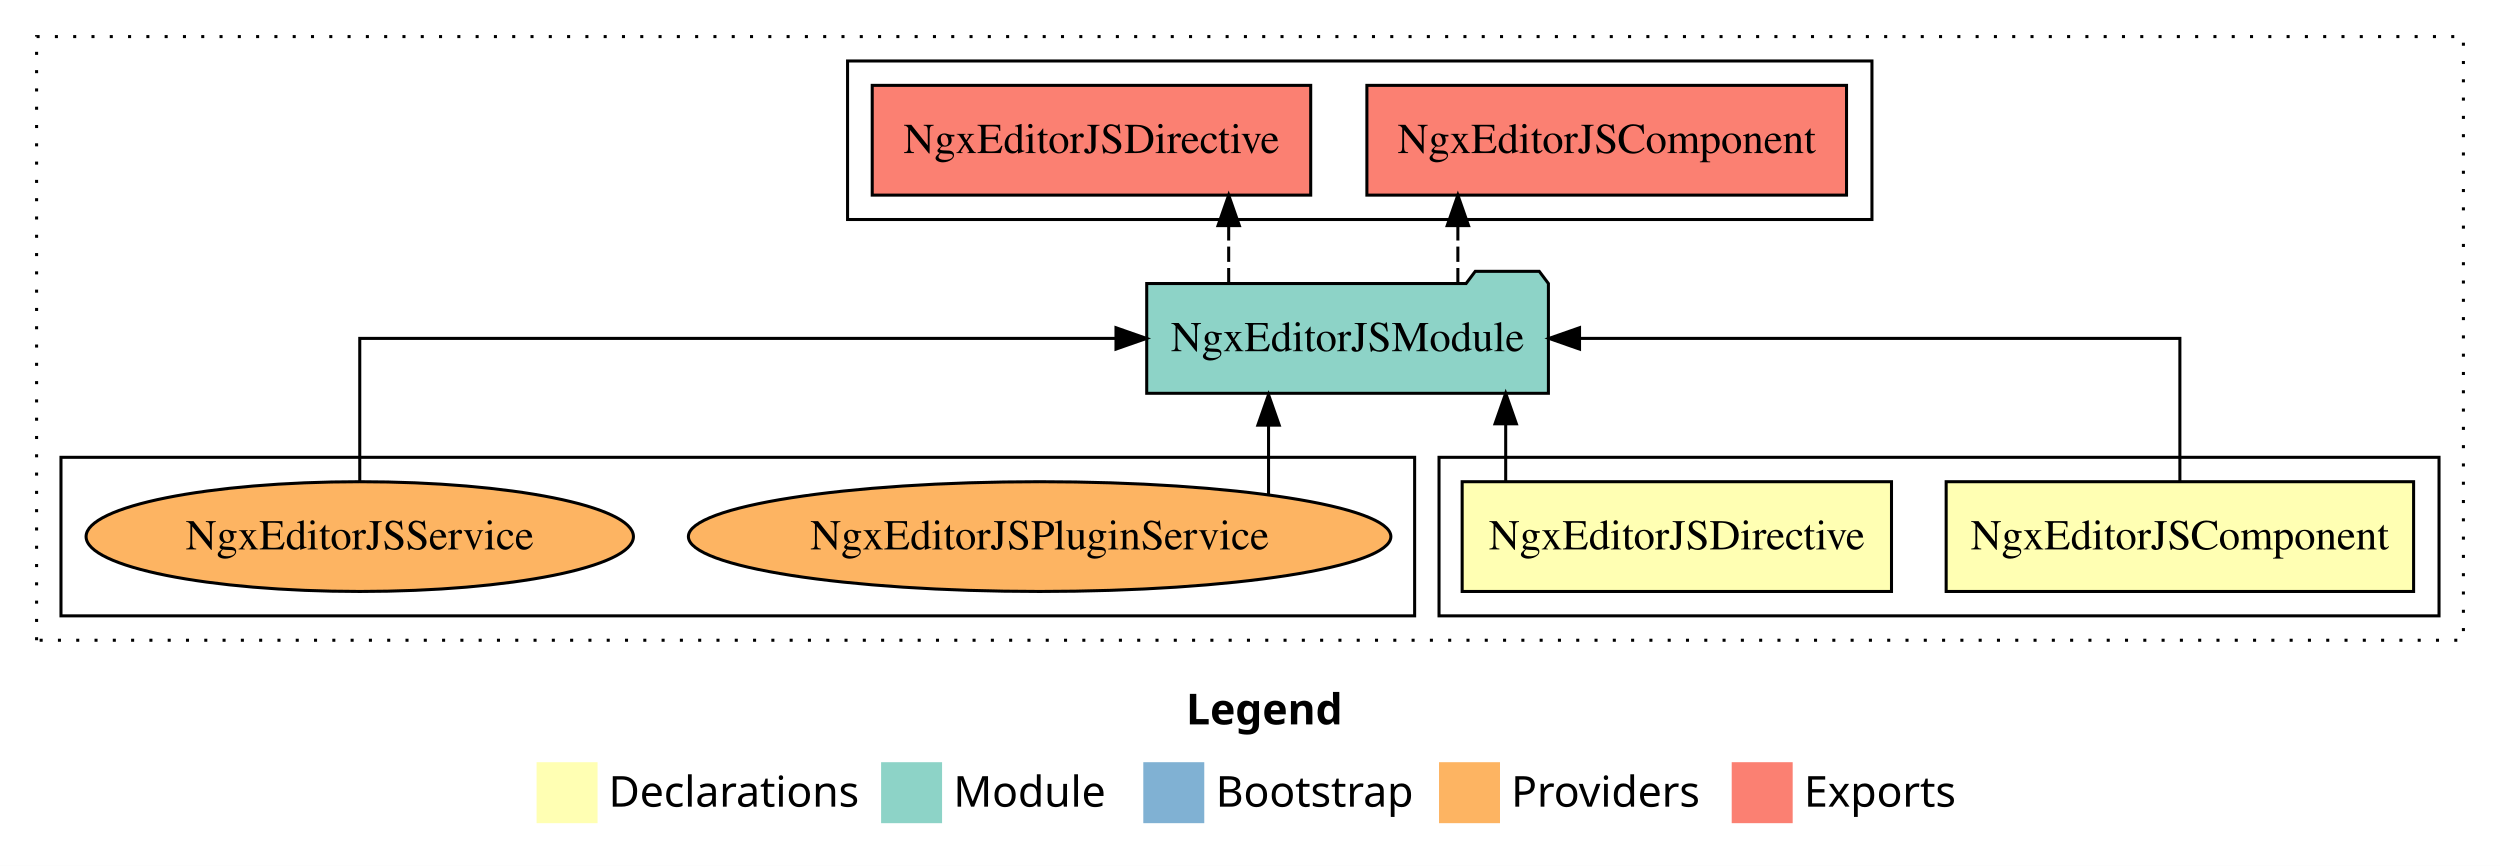
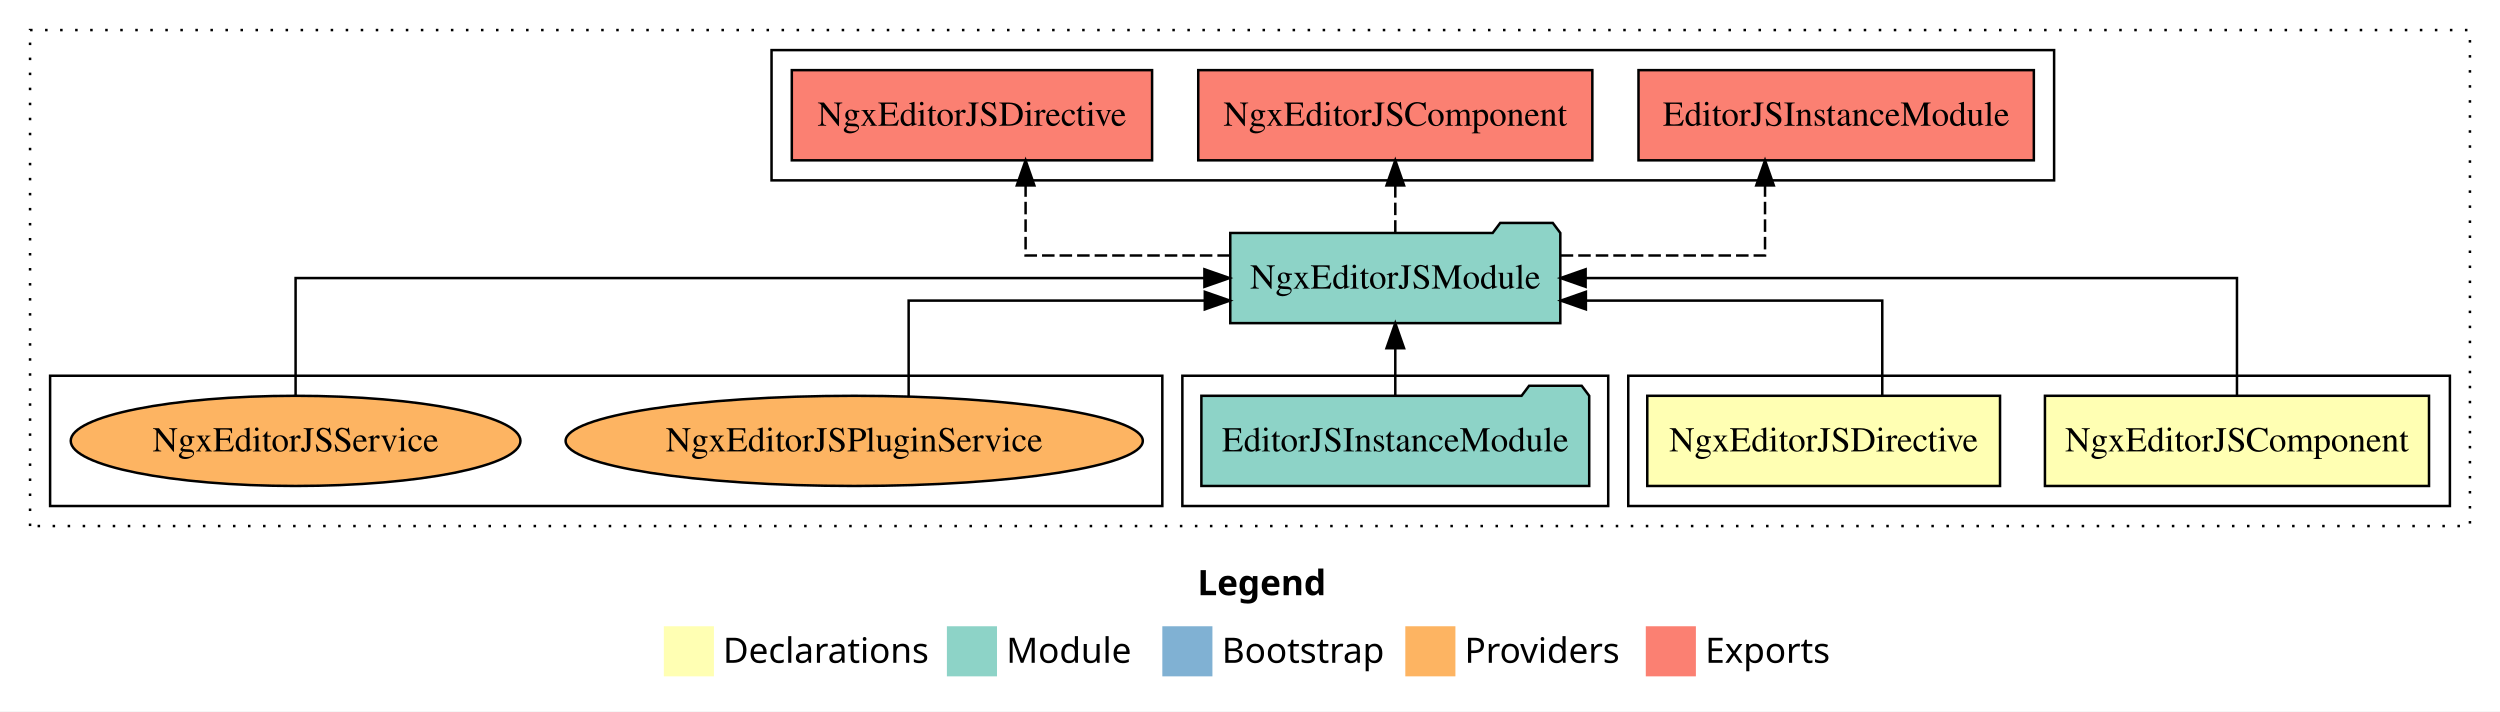
- <svg xmlns="http://www.w3.org/2000/svg" width="820pt" height="284pt" viewBox="0.00 0.00 820.00 284.00">
+ <svg xmlns="http://www.w3.org/2000/svg" width="998pt" height="284pt" viewBox="0.00 0.00 998.00 284.00">
  <g id="graph0" class="graph" transform="scale(1 1) rotate(0) translate(4 280)">
-     <polygon fill="#ffffff" stroke="transparent" points="-4,4 -4,-280 816,-280 816,4 -4,4" />
-     <text text-anchor="start" x="385.009" y="-42.4" font-family="sans-serif" font-weight="bold" font-size="14.00" fill="#000000">Legend</text>
-     <polygon fill="#ffffb3" stroke="transparent" points="172,-10 172,-30 192,-30 192,-10 172,-10" />
-     <text text-anchor="start" x="195.629" y="-15.4" font-family="sans-serif" font-size="14.00" fill="#000000">  Declarations</text>
-     <polygon fill="#8dd3c7" stroke="transparent" points="285,-10 285,-30 305,-30 305,-10 285,-10" />
-     <text text-anchor="start" x="308.725" y="-15.4" font-family="sans-serif" font-size="14.00" fill="#000000">  Module</text>
-     <polygon fill="#80b1d3" stroke="transparent" points="371,-10 371,-30 391,-30 391,-10 371,-10" />
-     <text text-anchor="start" x="394.781" y="-15.4" font-family="sans-serif" font-size="14.00" fill="#000000">  Bootstrap</text>
-     <polygon fill="#fdb462" stroke="transparent" points="468,-10 468,-30 488,-30 488,-10 468,-10" />
-     <text text-anchor="start" x="491.673" y="-15.4" font-family="sans-serif" font-size="14.00" fill="#000000">  Providers</text>
-     <polygon fill="#fb8072" stroke="transparent" points="564,-10 564,-30 584,-30 584,-10 564,-10" />
-     <text text-anchor="start" x="587.726" y="-15.4" font-family="sans-serif" font-size="14.00" fill="#000000">  Exports</text>
+     <polygon fill="#ffffff" stroke="transparent" points="-4,4 -4,-280 994,-280 994,4 -4,4" />
+     <text text-anchor="start" x="474.009" y="-42.4" font-family="sans-serif" font-weight="bold" font-size="14.00" fill="#000000">Legend</text>
+     <polygon fill="#ffffb3" stroke="transparent" points="261,-10 261,-30 281,-30 281,-10 261,-10" />
+     <text text-anchor="start" x="284.629" y="-15.4" font-family="sans-serif" font-size="14.00" fill="#000000">  Declarations</text>
+     <polygon fill="#8dd3c7" stroke="transparent" points="374,-10 374,-30 394,-30 394,-10 374,-10" />
+     <text text-anchor="start" x="397.725" y="-15.4" font-family="sans-serif" font-size="14.00" fill="#000000">  Module</text>
+     <polygon fill="#80b1d3" stroke="transparent" points="460,-10 460,-30 480,-30 480,-10 460,-10" />
+     <text text-anchor="start" x="483.781" y="-15.4" font-family="sans-serif" font-size="14.00" fill="#000000">  Bootstrap</text>
+     <polygon fill="#fdb462" stroke="transparent" points="557,-10 557,-30 577,-30 577,-10 557,-10" />
+     <text text-anchor="start" x="580.673" y="-15.4" font-family="sans-serif" font-size="14.00" fill="#000000">  Providers</text>
+     <polygon fill="#fb8072" stroke="transparent" points="653,-10 653,-30 673,-30 673,-10 653,-10" />
+     <text text-anchor="start" x="676.726" y="-15.4" font-family="sans-serif" font-size="14.00" fill="#000000">  Exports</text>
    <g id="clust1" class="cluster">
-       <polygon fill="none" stroke="#000000" stroke-dasharray="1,5" points="8,-70 8,-268 804,-268 804,-70 8,-70" />
+       <polygon fill="none" stroke="#000000" stroke-dasharray="1,5" points="8,-70 8,-268 982,-268 982,-70 8,-70" />
    </g>
    <g id="clust2" class="cluster">
-       <polygon fill="none" stroke="#000000" points="468,-78 468,-130 796,-130 796,-78 468,-78" />
+       <polygon fill="none" stroke="#000000" points="646,-78 646,-130 974,-130 974,-78 646,-78" />
+     </g>
+     <g id="clust5" class="cluster">
+       <polygon fill="none" stroke="#000000" points="468,-78 468,-130 638,-130 638,-78 468,-78" />
    </g>
    <g id="clust6" class="cluster">
-       <polygon fill="none" stroke="#000000" points="274,-208 274,-260 610,-260 610,-208 274,-208" />
+       <polygon fill="none" stroke="#000000" points="304,-208 304,-260 816,-260 816,-208 304,-208" />
    </g>
    <g id="clust8" class="cluster">
      <polygon fill="none" stroke="#000000" points="16,-78 16,-130 460,-130 460,-78 16,-78" />
    </g>
    <g id="node1" class="node">
-       <polygon fill="#ffffb3" stroke="#000000" points="787.661,-122 634.339,-122 634.339,-86 787.661,-86 787.661,-122" />
-       <text text-anchor="middle" x="711" y="-99.8" font-family="Times,serif" font-size="14.00" fill="#000000">NgxEditorJSComponent</text>
+       <polygon fill="#ffffb3" stroke="#000000" points="965.661,-122 812.339,-122 812.339,-86 965.661,-86 965.661,-122" />
+       <text text-anchor="middle" x="889" y="-99.8" font-family="Times,serif" font-size="14.00" fill="#000000">NgxEditorJSComponent</text>
    </g>
    <g id="node3" class="node">
-       <polygon fill="#8dd3c7" stroke="#000000" points="503.878,-187 500.878,-191 479.878,-191 476.878,-187 372.122,-187 372.122,-151 503.878,-151 503.878,-187" />
-       <text text-anchor="middle" x="438" y="-164.8" font-family="Times,serif" font-size="14.00" fill="#000000">NgxEditorJSModule</text>
+       <polygon fill="#8dd3c7" stroke="#000000" points="618.878,-187 615.878,-191 594.878,-191 591.878,-187 487.122,-187 487.122,-151 618.878,-151 618.878,-187" />
+       <text text-anchor="middle" x="553" y="-164.8" font-family="Times,serif" font-size="14.00" fill="#000000">NgxEditorJSModule</text>
    </g>
    <g id="edge1" class="edge">
-       <path fill="none" stroke="#000000" d="M711,-122.106C711,-141.339 711,-169 711,-169 711,-169 514.086,-169 514.086,-169" />
-       <polygon fill="#000000" stroke="#000000" points="514.086,-165.5 504.086,-169 514.086,-172.5 514.086,-165.5" />
+       <path fill="none" stroke="#000000" d="M889,-122.106C889,-141.339 889,-169 889,-169 889,-169 628.982,-169 628.982,-169" />
+       <polygon fill="#000000" stroke="#000000" points="628.982,-165.5 618.982,-169 628.982,-172.5 628.982,-165.5" />
    </g>
    <g id="node2" class="node">
-       <polygon fill="#ffffb3" stroke="#000000" points="616.412,-122 475.588,-122 475.588,-86 616.412,-86 616.412,-122" />
-       <text text-anchor="middle" x="546" y="-99.8" font-family="Times,serif" font-size="14.00" fill="#000000">NgxEditorJSDirective</text>
+       <polygon fill="#ffffb3" stroke="#000000" points="794.412,-122 653.588,-122 653.588,-86 794.412,-86 794.412,-122" />
+       <text text-anchor="middle" x="724" y="-99.8" font-family="Times,serif" font-size="14.00" fill="#000000">NgxEditorJSDirective</text>
    </g>
    <g id="edge2" class="edge">
-       <path fill="none" stroke="#000000" d="M489.867,-122.106C489.867,-122.106 489.867,-140.991 489.867,-140.991" />
-       <polygon fill="#000000" stroke="#000000" points="486.367,-140.991 489.867,-150.991 493.367,-140.991 486.367,-140.991" />
+       <path fill="none" stroke="#000000" d="M747.402,-122.027C747.402,-138.398 747.402,-160 747.402,-160 747.402,-160 629.087,-160 629.087,-160" />
+       <polygon fill="#000000" stroke="#000000" points="629.087,-156.5 619.087,-160 629.087,-163.5 629.087,-156.5" />
+     </g>
+     <g id="node5" class="node">
+       <polygon fill="#fb8072" stroke="#000000" points="807.911,-252 650.089,-252 650.089,-216 807.911,-216 807.911,-252" />
+       <text text-anchor="middle" x="729" y="-229.8" font-family="Times,serif" font-size="14.00" fill="#000000">EditorJSInstanceModule </text>
+     </g>
+     <g id="edge4" class="edge">
+       <path fill="none" stroke="#000000" stroke-dasharray="5,2" d="M619.028,-178C658.327,-178 700.598,-178 700.598,-178 700.598,-178 700.598,-205.973 700.598,-205.973" />
+       <polygon fill="#000000" stroke="#000000" points="697.098,-205.973 700.598,-215.973 704.098,-205.973 697.098,-205.973" />
+     </g>
+     <g id="node6" class="node">
+       <polygon fill="#fb8072" stroke="#000000" points="631.661,-252 474.339,-252 474.339,-216 631.661,-216 631.661,-252" />
+       <text text-anchor="middle" x="553" y="-229.8" font-family="Times,serif" font-size="14.00" fill="#000000">NgxEditorJSComponent </text>
+     </g>
+     <g id="edge5" class="edge">
+       <path fill="none" stroke="#000000" stroke-dasharray="5,2" d="M553,-187.106C553,-187.106 553,-205.991 553,-205.991" />
+       <polygon fill="#000000" stroke="#000000" points="549.5,-205.991 553,-215.991 556.5,-205.991 549.5,-205.991" />
+     </g>
+     <g id="node7" class="node">
+       <polygon fill="#fb8072" stroke="#000000" points="455.911,-252 312.089,-252 312.089,-216 455.911,-216 455.911,-252" />
+       <text text-anchor="middle" x="384" y="-229.8" font-family="Times,serif" font-size="14.00" fill="#000000">NgxEditorJSDirective </text>
+     </g>
+     <g id="edge6" class="edge">
+       <path fill="none" stroke="#000000" stroke-dasharray="5,2" d="M486.978,-178C447.684,-178 405.417,-178 405.417,-178 405.417,-178 405.417,-205.973 405.417,-205.973" />
+       <polygon fill="#000000" stroke="#000000" points="401.917,-205.973 405.417,-215.973 408.917,-205.973 401.917,-205.973" />
    </g>
    <g id="node4" class="node">
-       <polygon fill="#fb8072" stroke="#000000" points="601.661,-252 444.339,-252 444.339,-216 601.661,-216 601.661,-252" />
-       <text text-anchor="middle" x="523" y="-229.8" font-family="Times,serif" font-size="14.00" fill="#000000">NgxEditorJSComponent </text>
+       <polygon fill="#8dd3c7" stroke="#000000" points="630.412,-122 627.412,-126 606.412,-126 603.412,-122 475.589,-122 475.589,-86 630.412,-86 630.412,-122" />
+       <text text-anchor="middle" x="553" y="-99.8" font-family="Times,serif" font-size="14.00" fill="#000000">EditorJSInstanceModule</text>
    </g>
    <g id="edge3" class="edge">
-       <path fill="none" stroke="#000000" stroke-dasharray="5,2" d="M474.179,-187.106C474.179,-187.106 474.179,-205.991 474.179,-205.991" />
-       <polygon fill="#000000" stroke="#000000" points="470.679,-205.991 474.179,-215.991 477.679,-205.991 470.679,-205.991" />
+       <path fill="none" stroke="#000000" d="M553,-122.106C553,-122.106 553,-140.991 553,-140.991" />
+       <polygon fill="#000000" stroke="#000000" points="549.5,-140.991 553,-150.991 556.5,-140.991 549.5,-140.991" />
    </g>
-     <g id="node5" class="node">
-       <polygon fill="#fb8072" stroke="#000000" points="425.911,-252 282.089,-252 282.089,-216 425.911,-216 425.911,-252" />
-       <text text-anchor="middle" x="354" y="-229.8" font-family="Times,serif" font-size="14.00" fill="#000000">NgxEditorJSDirective </text>
-     </g>
-     <g id="edge4" class="edge">
-       <path fill="none" stroke="#000000" stroke-dasharray="5,2" d="M399.008,-187.106C399.008,-187.106 399.008,-205.991 399.008,-205.991" />
-       <polygon fill="#000000" stroke="#000000" points="395.508,-205.991 399.008,-215.991 402.508,-205.991 395.508,-205.991" />
-     </g>
-     <g id="node6" class="node">
+     <g id="node8" class="node">
      <ellipse fill="#fdb462" stroke="#000000" cx="337" cy="-104" rx="115.207" ry="18" />
      <text text-anchor="middle" x="337" y="-99.8" font-family="Times,serif" font-size="14.00" fill="#000000">NgxEditorJSPluginService</text>
    </g>
-     <g id="edge5" class="edge">
-       <path fill="none" stroke="#000000" d="M412.082,-117.785C412.082,-117.785 412.082,-140.548 412.082,-140.548" />
-       <polygon fill="#000000" stroke="#000000" points="408.582,-140.547 412.082,-150.548 415.582,-140.548 408.582,-140.547" />
+     <g id="edge7" class="edge">
+       <path fill="none" stroke="#000000" d="M358.731,-121.719C358.731,-138.125 358.731,-160 358.731,-160 358.731,-160 476.958,-160 476.958,-160" />
+       <polygon fill="#000000" stroke="#000000" points="476.958,-163.5 486.958,-160 476.958,-156.5 476.958,-163.5" />
    </g>
-     <g id="node7" class="node">
+     <g id="node9" class="node">
      <ellipse fill="#fdb462" stroke="#000000" cx="114" cy="-104" rx="89.765" ry="18" />
      <text text-anchor="middle" x="114" y="-99.8" font-family="Times,serif" font-size="14.00" fill="#000000">NgxEditorJSService</text>
    </g>
-     <g id="edge6" class="edge">
-       <path fill="none" stroke="#000000" d="M114,-122.106C114,-141.339 114,-169 114,-169 114,-169 362.043,-169 362.043,-169" />
-       <polygon fill="#000000" stroke="#000000" points="362.043,-172.5 372.043,-169 362.043,-165.5 362.043,-172.5" />
+     <g id="edge8" class="edge">
+       <path fill="none" stroke="#000000" d="M114,-122.106C114,-141.339 114,-169 114,-169 114,-169 476.802,-169 476.802,-169" />
+       <polygon fill="#000000" stroke="#000000" points="476.802,-172.5 486.802,-169 476.802,-165.5 476.802,-172.5" />
    </g>
  </g>
</svg>
